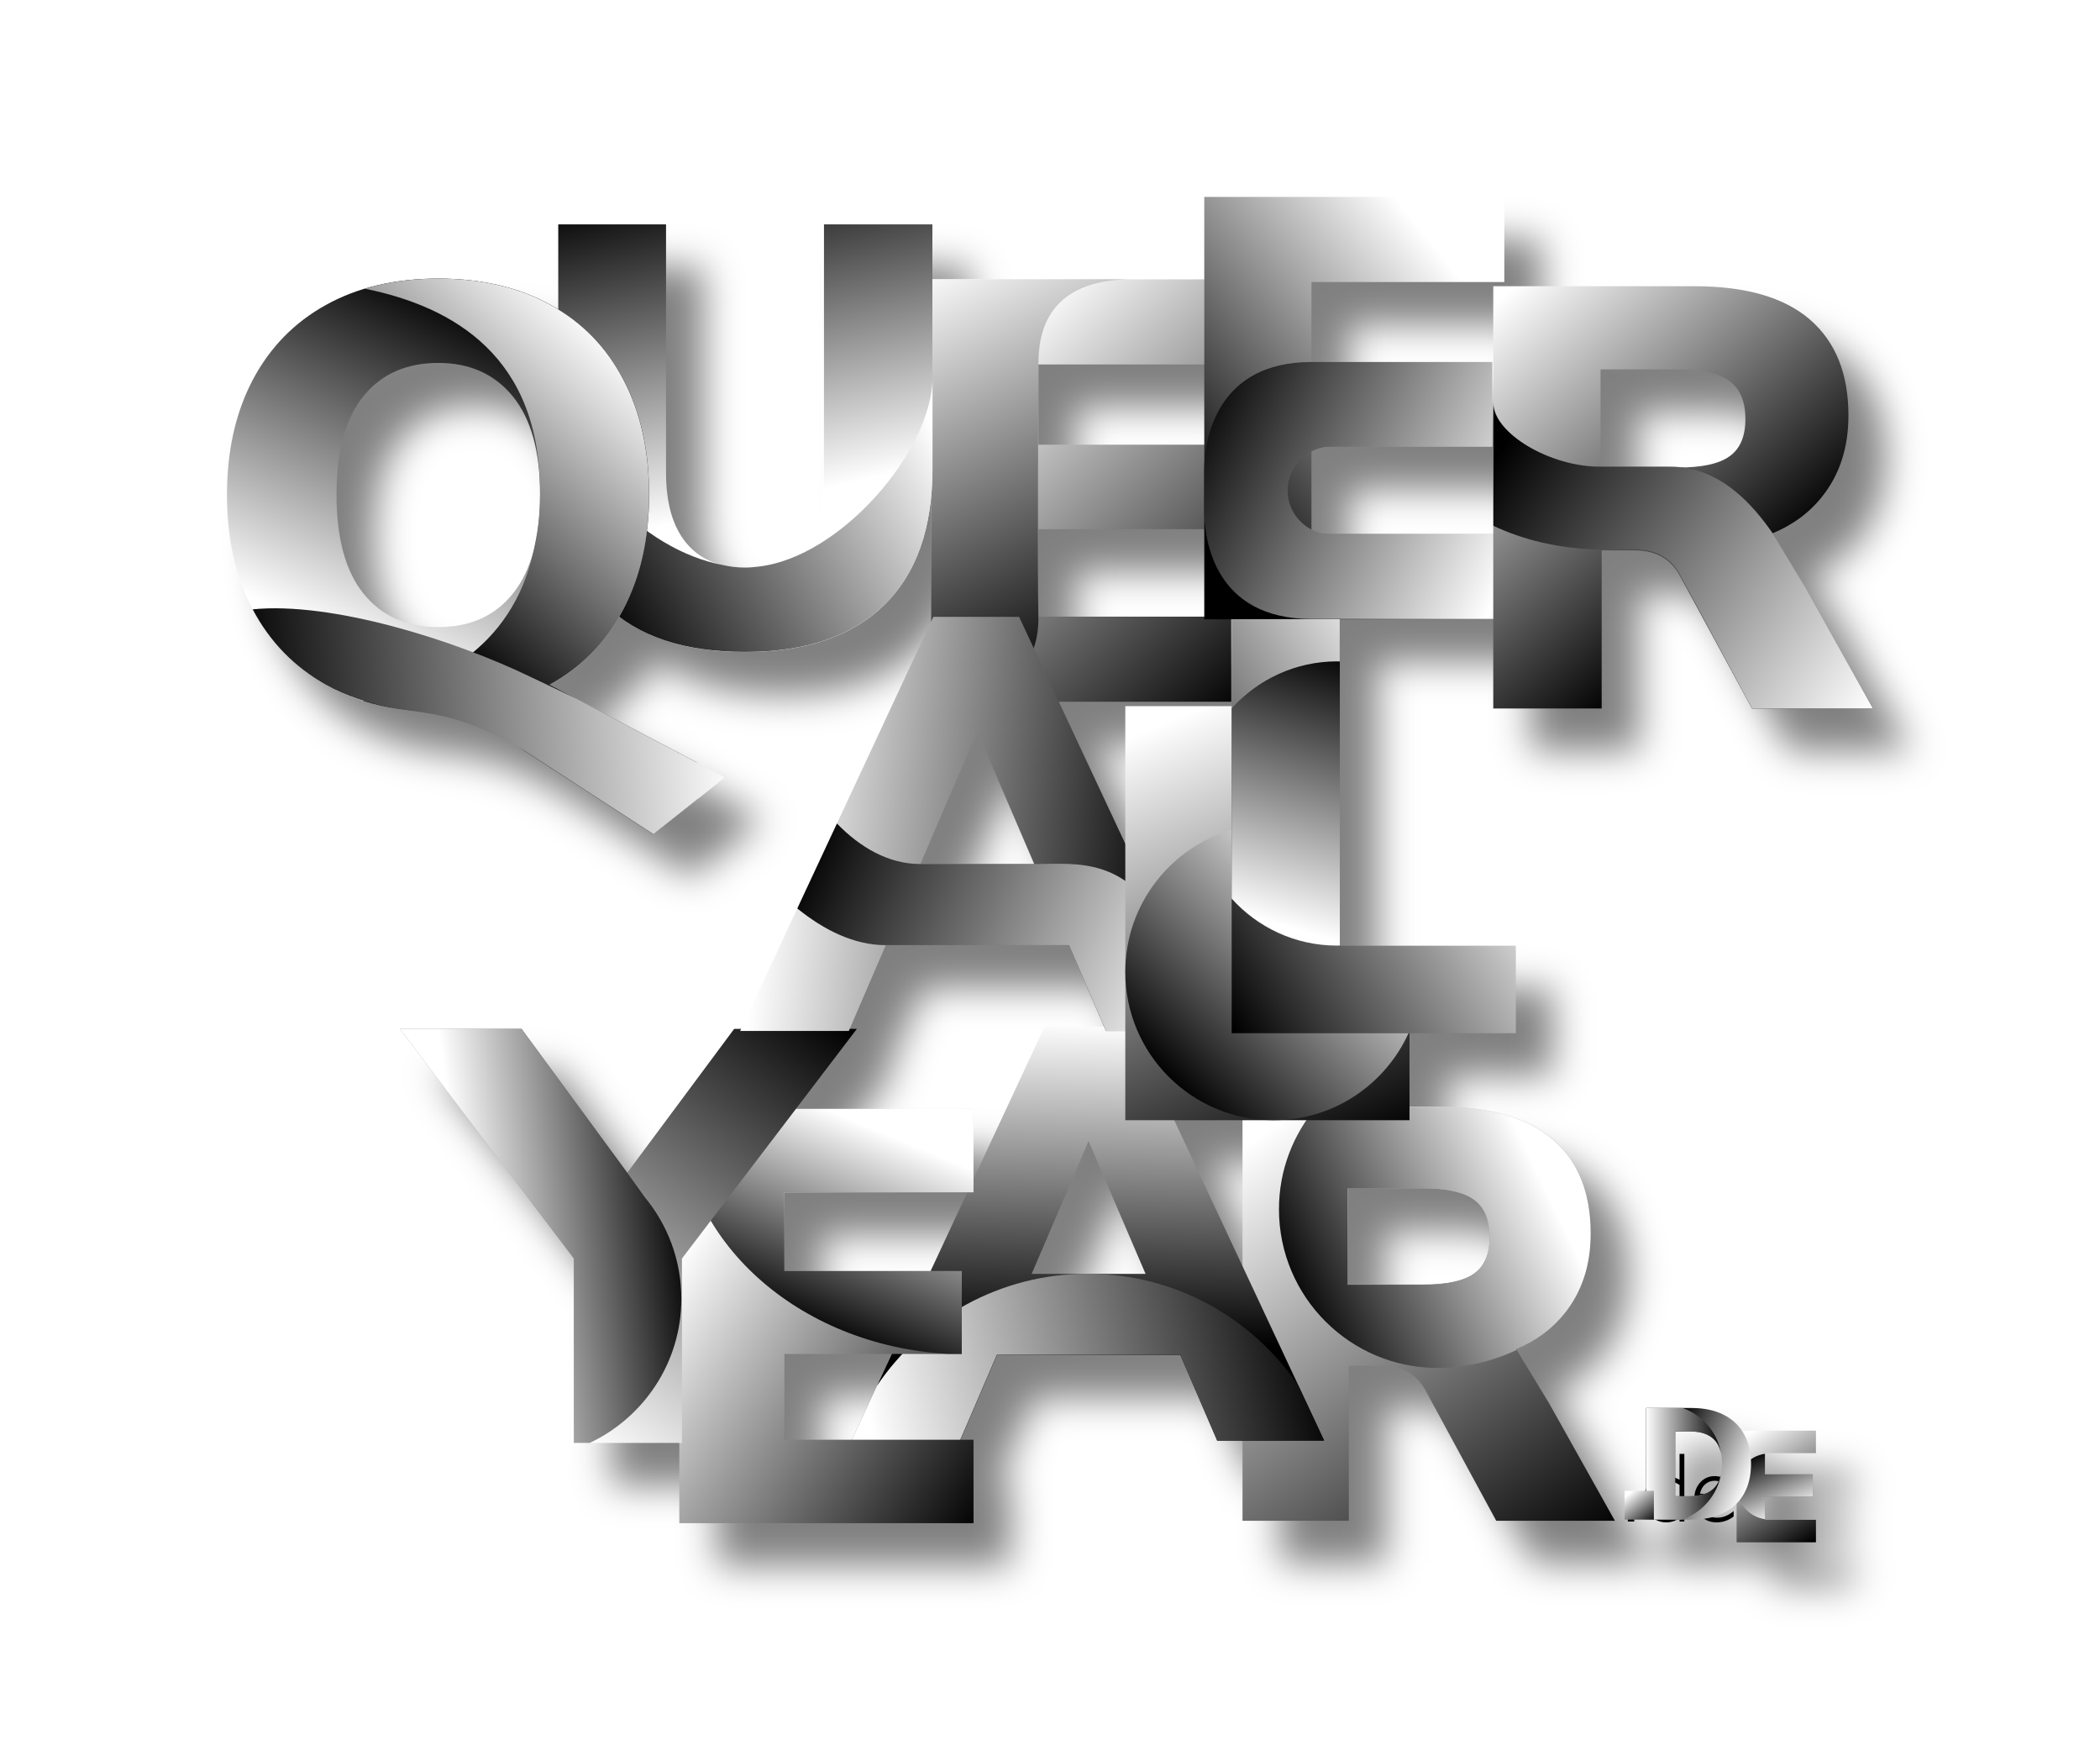
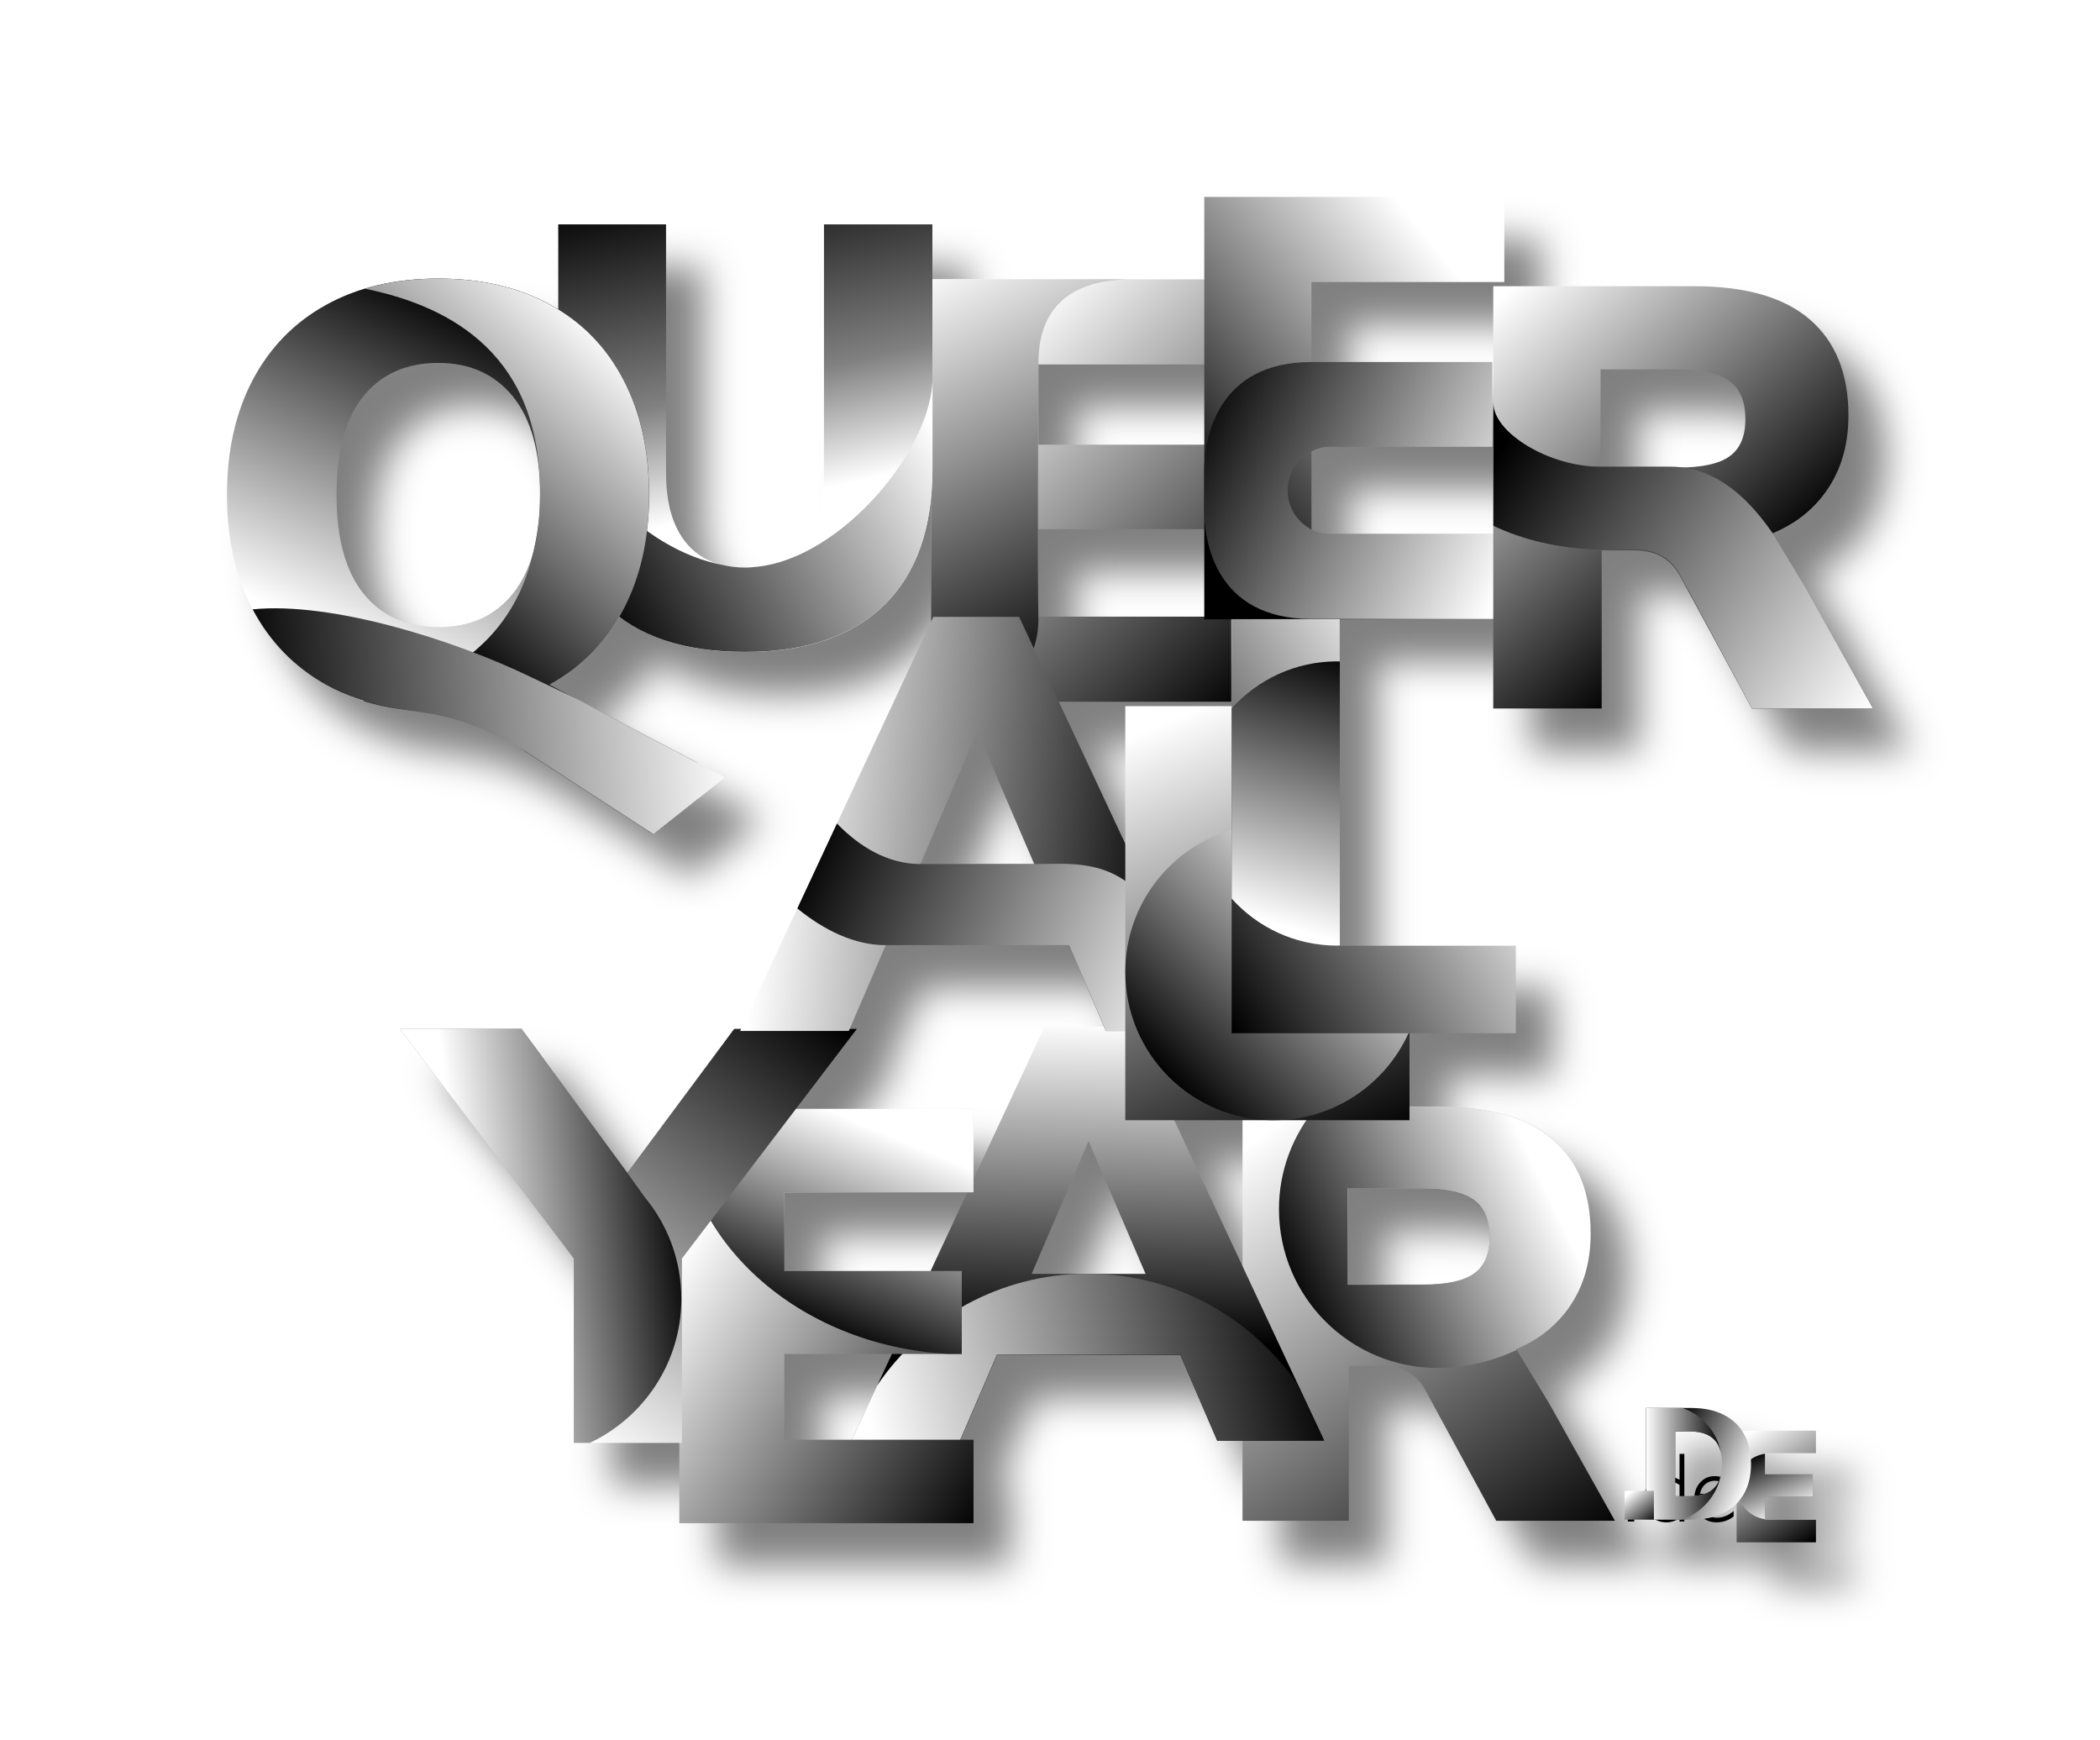
<svg xmlns="http://www.w3.org/2000/svg" version="1.1" id="svgdocument" x="0px" y="0px" viewBox="0 0 168.329 139.383" xml:space="preserve" width="168.329" height="139.383">
  <defs id="defs191">
    <filter style="color-interpolation-filters:sRGB" id="filterShadow">
      <feFlood flood-opacity="0.498" flood-color="rgb(0,0,0)" result="flood" id="feFlood1277" />
      <feComposite in="flood" in2="SourceGraphic" operator="in" result="composite1" id="feComposite1279" />
      <feGaussianBlur in="composite1" stdDeviation="1.5" result="blur" id="feGaussianBlur1281" />
      <feOffset dx="3" dy="3.4" result="offset" id="feOffset1283" />
      <feComposite in="SourceGraphic" in2="offset" operator="over" result="composite2" id="finalComposite" />
    </filter>
  </defs>
  <style type="text/css" id="style2">
	.l00{fill:url(#L00);}
	.l01{fill:url(#L01);}
	.e30{fill:url(#E30);}
	.e31{fill:url(#E31);}
	.d00{fill:url(#D00);}
	.d01{fill:url(#D01);}
	.p00{fill:url(#P00);}
	.r11{fill:url(#R11);}
	.r10{fill:url(#R10);}
	.a10{fill:url(#A10);}
	.a11{fill:url(#A11);}
	.e21{fill:url(#E21);}
	.e20{fill:url(#E20);}
	.y00{fill:url(#Y00);}
	.y01{fill:url(#Y01);}
	.l10{fill:url(#L10);}
	.l11{fill:url(#L11);}
	.a00{fill:url(#A00);}
	.a01{fill:url(#A01);}
	.r01{fill:url(#R01);}
	.r00{fill:url(#R00);}
	.e01{fill:url(#E01);}
	.e00{fill:url(#E00);}
	.e10{fill:url(#E10);}
	.e11{fill:url(#E11);}
	.u00{fill:url(#U00);}
	.u01{fill:url(#U01);}
	.q00{fill:url(#Q00);}
	.q01{fill:url(#Q01);}
	.q02{fill:url(#Q02);}
  </style>
  <linearGradient id="L00" gradientUnits="userSpaceOnUse" x1="229.388" y1="18.36" x2="244.648" y2="53.855">
    <stop offset="0" style="stop-color:#FFFFFF" id="stop4" />
    <stop offset="0.5" style="stop-color:#808080" id="stop1773" />
    <stop offset="1" style="stop-color:#000000" id="stop6" />
  </linearGradient>
  <linearGradient id="L01" gradientUnits="userSpaceOnUse" x1="249.704" y1="29.134" x2="232.952" y2="46.052">
    <stop offset="0" style="stop-color:#FFFFFF" id="stop10" />
    <stop offset="0.5" style="stop-color:#808080" id="stop1778" />
    <stop offset="1" style="stop-color:#000000" id="stop12" />
  </linearGradient>
  <linearGradient id="E30" gradientUnits="userSpaceOnUse" x1="480.374" y1="17.429" x2="501.107" y2="49.181">
    <stop offset="0" style="stop-color:#FFFFFF" id="stop16" />
    <stop offset="0.5" style="stop-color:#808080" id="stop1783" />
    <stop offset="1" style="stop-color:#000000" id="stop18" />
  </linearGradient>
  <linearGradient id="E31" gradientUnits="userSpaceOnUse" x1="493.929" y1="41.553" x2="485.519" y2="21.835">
    <stop offset="0" style="stop-color:#FFFFFF" id="stop22" />
    <stop offset="0.5" style="stop-color:#808080" id="stop1788" />
    <stop offset="1" style="stop-color:#000000" id="stop24" />
  </linearGradient>
  <linearGradient id="D00" gradientUnits="userSpaceOnUse" x1="471.218" y1="41.283" x2="445.636" y2="30.392">
    <stop offset="0" style="stop-color:#FFFFFF" id="stop28" />
    <stop offset="0.5" style="stop-color:#808080" id="stop1793" />
    <stop offset="1" style="stop-color:#000000" id="stop30" />
  </linearGradient>
  <linearGradient id="D01" gradientUnits="userSpaceOnUse" x1="441.047" y1="32.437" x2="463.872" y2="32.437">
    <stop offset="0" style="stop-color:#FFFFFF" id="stop34" />
    <stop offset="0.5" style="stop-color:#808080" id="stop1798" />
    <stop offset="1" style="stop-color:#000000" id="stop36" />
  </linearGradient>
  <linearGradient id="P00" gradientUnits="userSpaceOnUse" x1="428.456" y1="41.323" x2="435.85" y2="50.457">
    <stop offset="0" style="stop-color:#FFFFFF" id="stop40" />
    <stop offset="0.5" style="stop-color:#808080" id="stop1803" />
    <stop offset="1" style="stop-color:#000000" id="stop42" />
  </linearGradient>
  <linearGradient id="R11" gradientUnits="userSpaceOnUse" x1="418.207" y1="20.708" x2="397.782" y2="30.574">
    <stop offset="0" style="stop-color:#FFFFFF" id="stop46" />
    <stop offset="0.5" style="stop-color:#808080" id="stop1808" />
    <stop offset="1" style="stop-color:#000000" id="stop48" />
  </linearGradient>
  <linearGradient id="R10" gradientUnits="userSpaceOnUse" x1="395.587" y1="17.896" x2="420.889" y2="53.145">
    <stop offset="0" style="stop-color:#FFFFFF" id="stop52" />
    <stop offset="0.5" style="stop-color:#808080" id="stop1813" />
    <stop offset="1" style="stop-color:#000000" id="stop54" />
  </linearGradient>
  <linearGradient id="A10" gradientUnits="userSpaceOnUse" x1="373.592" y1="15.205" x2="372.997" y2="41.371">
    <stop offset="0" style="stop-color:#FFFFFF" id="stop58" />
    <stop offset="0.5" style="stop-color:#808080" id="stop1818" />
    <stop offset="1" style="stop-color:#000000" id="stop60" />
  </linearGradient>
  <linearGradient id="A11" gradientUnits="userSpaceOnUse" x1="355.028" y1="48.004" x2="391.673" y2="40.413">
    <stop offset="0" style="stop-color:#FFFFFF" id="stop64" />
    <stop offset="0.5" style="stop-color:#808080" id="stop1823" />
    <stop offset="1" style="stop-color:#000000" id="stop66" />
  </linearGradient>
  <linearGradient id="E21" gradientUnits="userSpaceOnUse" x1="344.552" y1="16.84" x2="338.011" y2="32.699">
    <stop offset="0" style="stop-color:#FFFFFF" id="stop70" />
    <stop offset="0.5" style="stop-color:#808080" id="stop1828" />
    <stop offset="1" style="stop-color:#000000" id="stop72" />
  </linearGradient>
  <linearGradient id="E20" gradientUnits="userSpaceOnUse" x1="330.586" y1="25.654" x2="358.141" y2="42.9">
    <stop offset="0" style="stop-color:#FFFFFF" id="stop76" />
    <stop offset="0.5" style="stop-color:#808080" id="stop1833" />
    <stop offset="1" style="stop-color:#000000" id="stop78" />
  </linearGradient>
  <linearGradient id="Y00" gradientUnits="userSpaceOnUse" x1="296.778" y1="41.522" x2="320.925" y2="9.473">
    <stop offset="0" style="stop-color:#FFFFFF" id="stop82" />
    <stop offset="0.5" style="stop-color:#808080" id="stop1838" />
    <stop offset="1" style="stop-color:#000000" id="stop84" />
  </linearGradient>
  <linearGradient id="Y01" gradientUnits="userSpaceOnUse" x1="297.56" y1="32.743" x2="315.401" y2="30.364">
    <stop offset="0" style="stop-color:#FFFFFF" id="stop88" />
    <stop offset="0.5" style="stop-color:#808080" id="stop1843" />
    <stop offset="1" style="stop-color:#000000" id="stop90" />
  </linearGradient>
  <linearGradient id="L10" gradientUnits="userSpaceOnUse" x1="277.587" y1="26.968" x2="252.873" y2="42.062">
    <stop offset="0" style="stop-color:#FFFFFF" id="stop94" />
    <stop offset="0.5" style="stop-color:#808080" id="stop1848" />
    <stop offset="1" style="stop-color:#000000" id="stop96" />
  </linearGradient>
  <linearGradient id="L11" gradientUnits="userSpaceOnUse" x1="259.22" y1="39.994" x2="265.689" y2="18.099">
    <stop offset="0" style="stop-color:#FFFFFF" id="stop100" />
    <stop offset="0.5" style="stop-color:#808080" id="stop1853" />
    <stop offset="1" style="stop-color:#000000" id="stop102" />
  </linearGradient>
  <linearGradient id="A00" gradientUnits="userSpaceOnUse" x1="191.356" y1="31.469" x2="224.423" y2="35.046">
    <stop offset="0" style="stop-color:#FFFFFF" id="stop106" />
+     <stop offset="0.5" style="stop-color:#808080" />
    <stop offset="1" style="stop-color:#000000" id="stop108" />
  </linearGradient>
  <linearGradient id="A01" gradientUnits="userSpaceOnUse" x1="226.263" y1="46.806" x2="194.748" y2="33.205">
    <stop offset="0" style="stop-color:#FFFFFF" id="stop112" />
+     <stop offset="0.5" style="stop-color:#808080" />
    <stop offset="1" style="stop-color:#000000" id="stop114" />
  </linearGradient>
  <linearGradient id="R01" gradientUnits="userSpaceOnUse" x1="176.778" y1="47.953" x2="146.213" y2="28.185">
    <stop offset="0" style="stop-color:#FFFFFF" id="stop118" />
+     <stop offset="0.5" style="stop-color:#808080" />
    <stop offset="1" style="stop-color:#000000" id="stop120" />
  </linearGradient>
  <linearGradient id="R00" gradientUnits="userSpaceOnUse" x1="144.162" y1="18.112" x2="164.398" y2="40.836">
    <stop offset="0" style="stop-color:#FFFFFF" id="stop124" />
+     <stop offset="0.5" style="stop-color:#808080" />
    <stop offset="1" style="stop-color:#000000" id="stop126" />
  </linearGradient>
  <linearGradient id="E11" gradientUnits="userSpaceOnUse" x1="141.794" y1="44.015" x2="116.017" y2="31.822">
    <stop offset="0" style="stop-color:#FFFFFF" id="stop130" />
+     <stop offset="0.5" style="stop-color:#808080" />
    <stop offset="1" style="stop-color:#000000" id="stop132" />
  </linearGradient>
  <linearGradient id="E10" gradientUnits="userSpaceOnUse" x1="138.962" y1="24.19" x2="116.821" y2="42.053">
    <stop offset="0" style="stop-color:#FFFFFF" id="stop136" />
+     <stop offset="0.5" style="stop-color:#808080" />
    <stop offset="1" style="stop-color:#000000" id="stop138" />
  </linearGradient>
  <linearGradient id="E00" gradientUnits="userSpaceOnUse" x1="90.666" y1="22.619" x2="114.917" y2="47.899">
    <stop offset="0" style="stop-color:#FFFFFF" id="stop142" />
+     <stop offset="0.5" style="stop-color:#808080" />
    <stop offset="1" style="stop-color:#000000" id="stop144" />
  </linearGradient>
  <linearGradient id="E01" gradientUnits="userSpaceOnUse" x1="87.254" y1="14.851" x2="102.811" y2="45.622">
    <stop offset="0" style="stop-color:#FFFFFF" id="stop148" />
+     <stop offset="0.5" style="stop-color:#808080" />
    <stop offset="1" style="stop-color:#000000" id="stop150" />
  </linearGradient>
  <linearGradient id="U00" gradientUnits="userSpaceOnUse" x1="71.453" y1="45.433" x2="63.551" y2="11.189">
    <stop offset="0.229" style="stop-color:#FFFFFF" id="stop154" />
+     <stop offset="0.5" style="stop-color:#808080" />
    <stop offset="1" style="stop-color:#000000" id="stop156" />
  </linearGradient>
  <linearGradient id="U01" gradientUnits="userSpaceOnUse" x1="80.414" y1="28.694" x2="53.418" y2="43.679">
    <stop offset="0" style="stop-color:#FFFFFF" id="stop160" />
+     <stop offset="0.5" style="stop-color:#808080" />
    <stop offset="1" style="stop-color:#000000" id="stop162" />
  </linearGradient>
  <linearGradient id="Q00" gradientUnits="userSpaceOnUse" x1="30.247" y1="47.617" x2="42.372" y2="21.651">
    <stop offset="0" style="stop-color:#FFFFFF" id="stop166" />
+     <stop offset="0.5" style="stop-color:#808080" />
    <stop offset="1" style="stop-color:#000000" id="stop168" />
  </linearGradient>
  <linearGradient id="Q01" gradientUnits="userSpaceOnUse" x1="48.957" y1="24.411" x2="30.126" y2="44.245">
    <stop offset="0" style="stop-color:#FFFFFF" id="stop172" />
-     <stop offset="0.181" style="stop-color:#D6D6D6" id="stop174" />
    <stop offset="0.589" style="stop-color:#6E6E6E" id="stop176" />
    <stop offset="1" style="stop-color:#000000" id="stop178" />
  </linearGradient>
  <linearGradient id="Q02" gradientUnits="userSpaceOnUse" x1="53.365" y1="48.67" x2="14.358" y2="52.102">
    <stop offset="0" style="stop-color:#FFFFFF" id="stop182" />
    <stop offset="0.5" style="stop-color:#808080" id="stop1896" />
    <stop offset="1" style="stop-color:#000000" id="stop184" />
  </linearGradient>
  <g id="mainGroup" style="filter:url(#filterShadow)" transform="translate(-6.574399,7.234424)">
    <g id="wordYEAR" transform="matrix(0.9805947,0,0,0.9805947,-261.9826,66.4215)" style="stroke-width:1.02">
      <g id="letterR1" style="stroke-width:1.02" transform="translate(-18.71173,-0.1871173)">
        <path d="m 419.21,39.76 5.38,9.6 h -9.7 l -5.86,-10.8 c -0.74,-1.25 -1.9,-1.87 -3.5,-1.87 h -2.69 v 12.67 h -8.69 V 15.52 h 16.13 c 4.1,0 7.18,0.89 9.24,2.66 2.06,1.78 3.1,4.34 3.1,7.7 0,2.56 -0.7,4.73 -2.11,6.5 -1.02,1.29 -2.35,2.27 -3.99,2.95 m -3.43,-6.18 c 0.85,-0.61 1.27,-1.6 1.27,-2.98 0,-1.41 -0.42,-2.42 -1.27,-3.05 -0.85,-0.62 -2.25,-0.94 -4.2,-0.94 h -6.14 v 7.87 h 6.14 c 1.95,0.01 3.35,-0.29 4.2,-0.9 z" class="r10" id="path1914" style="fill:url(#R10);stroke-width:1.02" />
        <path d="m 416.55,35.4 -0.04,-0.06 c 1.63,-0.67 2.96,-1.66 3.99,-2.95 1.41,-1.78 2.11,-3.94 2.11,-6.5 0,-3.36 -1.03,-5.93 -3.1,-7.7 -2.06,-1.78 -5.14,-2.66 -9.24,-2.66 H 400.2 c -1.91,2.26 -3.07,5.18 -3.07,8.37 0,7.16 5.81,12.97 12.97,12.97 2.25,-0.01 4.47,-0.53 6.45,-1.47 z m -13.81,-5.34 v -7.87 h 6.14 c 1.95,0 3.35,0.31 4.2,0.94 0.85,0.62 1.27,1.64 1.27,3.05 0,1.38 -0.42,2.37 -1.27,2.98 -0.85,0.61 -2.25,0.91 -4.2,0.91 h -6.14 z" class="r11" id="path1916" style="fill:url(#R11);stroke-width:1.02" />
      </g>
      <g id="letterA1" transform="translate(-10.02624,-6.736223)" style="stroke-width:1.02">
        <path d="m 383.4,49.36 -3.02,-7.01 H 365.4 l -3.02,7.01 h -8.88 l 15.79,-33.84 h 7.01 l 15.84,33.84 z M 368.23,35.73 h 9.31 l -4.66,-10.85 z" class="a10" id="path1919" style="fill:url(#A10);stroke-width:1.02" />
        <path d="m 390.03,44.86 c -3.74,-5.51 -10.05,-9.14 -17.22,-9.14 -7.17,0 -13.5,3.63 -17.23,9.16 l -2.09,4.47 h 8.88 l 3.02,-7.01 h 14.98 l 3.02,7.01 h 2.96 5.78 z" class="a11" id="path1921" style="fill:url(#A11);stroke-width:1.02" />
      </g>
      <g id="letterE2" style="stroke-width:1.02">
        <path d="M 329.4,49.36 V 15.52 h 24.05 v 6.82 h -15.46 v 6.43 h 14.5 v 6.77 h -14.5 v 7.01 h 15.46 v 6.82 H 329.4 Z" class="e20" id="path1924" style="fill:url(#E20);stroke-width:1.02" />
        <path d="m 329.45,15.65 c 0,10.57 9.67,19.21 21.89,19.88 h 1.15 v -6.77 h -14.5 v -6.43 h 15.46 v -6.82 h -24 c 0,0.05 0,0.1 0,0.14 z" class="e21" id="path1926" style="fill:url(#E21);stroke-width:1.02" />
      </g>
      <g id="letterY0" transform="translate(14.46565,-6.549106)" style="stroke-width:1.02">
        <path d="m 329.45,15.52 -14.3,18.77 v 15.07 h -8.83 V 34.29 L 292.1,15.52 h 9.94 l 8.64,11.76 8.74,-11.76 z" class="y00" id="path1929" style="fill:url(#Y00);stroke-width:1.02" />
        <path d="m 310.68,27.28 -8.64,-11.76 h -9.94 l 14.21,18.77 v 15.07 h 1.3 c 4.42,-2.09 7.49,-6.57 7.49,-11.78 0,-3.15 -1.12,-6.04 -2.98,-8.29" class="y01" id="path1931" style="fill:url(#Y01);stroke-width:1.02" />
      </g>
    </g>
    <g id="wordQUEER" transform="translate(6,-3.8146973e-6)">
      <g id="letterE0" transform="translate(-12.84404,-0.3669725)">
        <path d="M 88.06,49.36 V 15.52 h 24.05 v 6.82 H 96.65 v 6.43 h 14.5 v 6.77 h -14.5 v 7.01 h 15.46 v 6.82 H 88.06 Z" class="e00" id="path1961" style="fill:url(#E00)" />
        <path d="m 96.65,42.54 c -0.08,-3.27 0,-17.63 0,-20.21 0,-2.58 0.74,-6.82 7.58,-6.82 H 88.06 v 33.84 c 6.88,-0.01 8.67,-3.54 8.59,-6.81 z" class="e01" id="path1963" style="fill:url(#E01)" />
      </g>
      <g id="letterU0" transform="translate(-6.778025,-4.770642)">
        <path d="M 55.92,46.04 C 53.38,43.54 52.1,39.9 52.1,35.1 V 15.52 h 8.64 v 19.92 c 0,2.43 0.54,4.3 1.63,5.62 1.09,1.31 2.66,1.97 4.7,1.97 2.05,0 3.62,-0.66 4.7,-1.97 1.09,-1.31 1.63,-3.18 1.63,-5.62 V 15.52 h 8.69 V 35.1 c 0,4.77 -1.29,8.41 -3.86,10.92 -2.58,2.51 -6.3,3.77 -11.16,3.77 -4.88,0 -8.6,-1.25 -11.15,-3.75 z" class="u00" id="path1966" style="fill:url(#U00)" />
        <path d="m 55.92,46.04 c 2.54,2.5 6.26,3.74 11.16,3.74 4.86,0 8.58,-1.26 11.16,-3.77 2.58,-2.51 3.86,-6.15 3.86,-10.92 v -7.28 c 0,5.71 -7.28,14.41 -14.01,15.14 -0.33,0.04 -0.66,0.07 -1.01,0.07 -0.64,0 -1.22,-0.07 -1.77,-0.2 -6.5,-1.2 -13.21,-8.13 -13.21,-15 v 7.28 c 0.01,4.8 1.28,8.45 3.82,10.94 z" class="u01" id="path1968" style="fill:url(#U01)" />
      </g>
      <g id="letterQ0" transform="translate(5.538462)">
        <path d="m 53.14,55.06 -5.74,4.55 -12.83,-8.3 c -1.26,-0.74 -2.64,-1.52 -4.4,-1.52 -3.46,0 -6.46,-0.71 -9,-2.14 -2.54,-1.42 -4.5,-3.44 -5.88,-6.05 -1.38,-2.61 -2.06,-5.67 -2.06,-9.19 0,-3.52 0.69,-6.58 2.06,-9.19 1.38,-2.61 3.34,-4.62 5.88,-6.02 2.54,-1.41 5.54,-2.11 9,-2.11 3.46,0 6.46,0.7 9,2.11 2.54,1.41 4.5,3.42 5.86,6.02 1.36,2.61 2.04,5.67 2.04,9.19 0,3.49 -0.69,6.54 -2.06,9.17 -1.38,2.62 -3.34,4.64 -5.9,6.05 m -2.94,-7.32 c 1.44,-1.81 2.16,-4.44 2.16,-7.9 0,-3.46 -0.73,-6.08 -2.18,-7.87 -1.46,-1.79 -3.45,-2.69 -5.98,-2.69 -2.56,0 -4.56,0.89 -6,2.66 -1.44,1.78 -2.16,4.41 -2.16,7.9 0,3.49 0.72,6.13 2.16,7.92 1.44,1.79 3.44,2.69 6,2.69 2.56,0 4.56,-0.9 6,-2.71 z" class="q00" id="path1971" style="fill:url(#Q00)" />
        <path d="M 50.88,53.86 39.1,47.63 c 2.56,-1.41 4.53,-3.42 5.9,-6.05 1.38,-2.62 2.06,-5.68 2.06,-9.17 0,-3.52 -0.68,-6.58 -2.04,-9.19 -1.36,-2.61 -3.31,-4.62 -5.86,-6.02 -2.54,-1.41 -5.54,-2.11 -9,-2.11 -2.13,0 -4.09,0.27 -5.88,0.81 7.08,1.44 14.15,5.44 14.04,16.52 0,1.07 -0.08,2.06 -0.22,2.97 -0.01,0.1 -0.03,0.2 -0.05,0.3 -0.03,0.15 -0.05,0.29 -0.08,0.44 -1.48,8.28 -7.66,11.53 -13.82,12.81 1.82,0.57 3.82,0.85 6,0.85 1.76,0 3.14,0.78 4.4,1.52 l 12.83,8.3 3.6,-2.85 z" class="q01" id="path1973" style="fill:url(#Q01)" />
        <path d="M 37.15,52.98 47.4,59.61 53.14,55.06 41.3,48.79 c -1.31,-0.62 -2.58,-1.22 -3.7,-1.76 -6.18,-3 -16.03,-6.07 -22.31,-5.43 1.38,2.61 3.34,4.62 5.88,6.05 1.59,0.89 3.36,1.47 5.3,1.84 2.75,0.51 5.31,0.3 10.68,3.49 z" class="q02" id="path1975" style="fill:url(#Q02)" />
      </g>
      <g id="letterE1" transform="translate(-19.61468,-6.972477)">
        <path d="M 116.72,49.36 V 15.52 h 24.05 v 6.82 h -15.46 v 6.43 h 14.5 v 6.77 h -14.5 v 7.01 h 15.46 v 6.82 h -24.05 z" class="e10" id="path1956" style="fill:url(#E10)" />
        <path d="m 127.16,42.54 c -0.08,0.01 -0.16,0.02 -0.24,0.02 -1.94,0 -3.52,-1.57 -3.52,-3.52 0,-1.95 1.57,-3.52 3.52,-3.52 0.08,0 0.15,0.02 0.22,0.02 v -0.02 h 12.66 v -6.77 h -14.5 c -7.55,0 -8.59,6.13 -8.59,8.74 v 3.12 c 0,2.49 0.89,8.73 8.59,8.73 h 15.46 v -6.82 h -13.6 z" class="e11" id="path1958" style="fill:url(#E11)" />
      </g>
      <g id="letterR0" transform="translate(-25.10092,0.1834862)">
        <path d="m 170.43,39.76 5.38,9.6 h -9.7 l -5.86,-10.8 c -0.74,-1.25 -1.9,-1.87 -3.5,-1.87 h -2.69 v 12.67 h -8.69 V 15.52 h 16.13 c 4.1,0 7.18,0.89 9.24,2.66 2.06,1.78 3.1,4.34 3.1,7.7 0,2.56 -0.7,4.73 -2.11,6.5 -1.02,1.29 -2.35,2.27 -3.99,2.95 m -3.43,-6.18 c 0.85,-0.61 1.27,-1.6 1.27,-2.98 0,-1.41 -0.42,-2.42 -1.27,-3.05 -0.85,-0.62 -2.25,-0.94 -4.2,-0.94 h -6.14 v 7.87 h 6.14 c 1.95,0.01 3.35,-0.29 4.2,-0.9 z" class="r00" id="path1951" style="fill:url(#R00)" />
        <path d="m 154.06,36.63 h 2.69 c 1.6,0 2.77,0.63 3.5,1.88 l 5.86,10.85 h 9.7 l -5.38,-9.64 -2.69,-4.44 c -1.47,-2.09 -4.09,-5.3 -8.18,-5.3 h -5.59 c -4.05,0.03 -8.59,-2.69 -8.59,-5.1 v 9.84 c 2.36,1.11 5.22,1.85 8.68,1.91 z" class="r01" id="path1953" style="fill:url(#R01)" />
      </g>
    </g>
    <g id="woldALL" transform="matrix(0.9805947,0,0,0.9805947,-144.294,27.16525)" style="stroke-width:1.02">
      <g id="letterA0" style="stroke-width:1.02" transform="translate(25.44796,-0.1871173)">
        <path d="m 218.81,49.36 -3.02,-7.01 h -14.98 l -3.02,7.01 h -8.88 L 204.7,15.52 h 7.01 l 15.84,33.84 z M 203.64,35.73 h 9.31 l -4.66,-10.85 z" class="a00" id="path1945" style="fill:url(#A00);stroke-width:1.02" />
        <path d="m 218.81,49.36 h 8.74 l -3.56,-7.62 c -3.16,-6.75 -7.52,-6.02 -11.03,-6.02 h -9.31 c -2.65,0.01 -4.99,-1.41 -6.83,-3.31 l -3.24,6.94 c 2.22,1.8 4.68,3 7.23,3 h 14.98 z" class="a01" id="path1947" style="fill:url(#A01);stroke-width:1.02" />
      </g>
      <g id="letterL0" style="stroke-width:1.02" transform="translate(16.27921,7.110458)">
        <path d="M 229.56,49.36 V 15.52 h 8.83 v 26.69 h 14.4 v 7.15 z" class="l00" id="path1935" style="fill:url(#L00);stroke-width:1.02" />
        <path d="M 252.73,42.21 H 238.39 V 25.58 c -5.09,1.44 -8.83,6.11 -8.83,11.66 0,6.7 5.43,12.12 12.12,12.12 4.93,0 9.15,-2.94 11.05,-7.15 z" class="l01" id="path1937" style="fill:url(#L01);stroke-width:1.02" />
      </g>
      <g id="letterL1" transform="translate(-2.485207)" style="stroke-width:1.02">
        <path d="M 257.02,49.36 V 15.52 h 8.83 v 26.69 h 14.4 v 7.15 z" class="l10" id="path1940" style="fill:url(#L10);stroke-width:1.02" />
        <path d="m 257.02,38.36 c 2.13,2.36 5.19,3.84 8.62,3.84 0.07,0 0.14,-0.01 0.22,-0.01 V 18.98 c -0.07,0 -0.14,-0.01 -0.22,-0.01 -3.42,0 -6.49,1.49 -8.62,3.84 z" class="l11" id="path1942" style="fill:url(#L11);stroke-width:1.02" />
      </g>
    </g>
    <g style="stroke-width:2.808" transform="matrix(0.3561384,0,0,0.3561384,-21.92761,83.90396)" id="wordDEthin">
      <g aria-label=".de" style="font-style:normal;font-variant:normal;font-weight:300;font-stretch:normal;font-size:22.299px;line-height:1.25;font-family:'Gill Sans';-inkscape-font-specification:'Gill Sans, Light';font-variant-ligatures:normal;font-variant-caps:normal;font-variant-numeric:normal;font-feature-settings:normal;text-align:start;letter-spacing:0px;word-spacing:0px;writing-mode:lr-tb;text-anchor:start;fill:#000000;fill-opacity:1;stroke:none;stroke-width:10.621" id="text2941">
        <path d="m 447.849,84.302 v 2.167 h -1.448 v -2.167 z" style="stroke-width:10.621" id="path3402" />
        <path d="m 459.129,71.259 v 15.211 h -1.078 v -0.784 q -1.372,0.98 -2.962,0.98 -2.134,0 -3.604,-1.503 -1.459,-1.513 -1.459,-3.713 0,-2.232 1.437,-3.713 1.448,-1.481 3.626,-1.481 1.383,0 2.962,0.806 V 71.259 Z m -1.078,13.447 v -6.467 q -1.437,-0.936 -2.918,-0.936 -1.731,0 -2.853,1.154 -1.121,1.143 -1.121,2.929 0,1.818 1.198,3.027 1.198,1.209 2.994,1.209 1.394,0 2.7,-0.915 z" style="stroke-width:10.621" id="path3404" />
        <path d="m 470.398,81.09 h -7.894 q -0.033,0.261 -0.033,0.523 0,1.677 1.198,2.842 1.198,1.165 2.831,1.165 1.905,0 3.724,-1.492 v 1.209 q -1.72,1.328 -3.854,1.328 -2.167,0 -3.582,-1.503 -1.415,-1.503 -1.415,-3.822 0,-2.199 1.307,-3.637 1.307,-1.448 3.288,-1.448 1.862,0 3.147,1.307 1.285,1.296 1.285,3.528 z m -7.752,-0.86 h 6.489 q -0.566,-2.929 -3.168,-2.929 -1.23,0 -2.134,0.773 -0.893,0.762 -1.187,2.156 z" style="stroke-width:10.621" id="path3406" />
      </g>
    </g>
    <g id="wordDE" transform="matrix(0.2643846,0,0,0.2643846,23.91011,101.4978)" style="stroke-width:3.782">
      <g id="letterE3" style="stroke-width:3.782" transform="translate(-17.21151,6.870724)">
        <path d="M 478.15,49.36 V 15.52 h 24.05 v 6.82 h -15.46 v 6.43 h 14.5 v 6.77 h -14.5 v 7.01 h 15.46 v 6.82 h -24.05 z" class="e30" id="path1900" style="fill:url(#E30);stroke-width:3.782" />
        <path d="m 486.74,42.36 v -6.82 h 14.5 v -6.77 h -14.5 v -6.24 c -4.86,0.72 -8.59,4.88 -8.59,9.92 0,5.04 3.73,9.18 8.59,9.91 z" class="e31" id="path1902" style="fill:url(#E31);stroke-width:3.782" />
      </g>
      <g id="letterD0" style="stroke-width:3.782" transform="translate(-7.564737)">
        <path d="m 441.05,15.52 h 13.78 c 3.74,0 6.97,0.67 9.67,2.02 2.7,1.34 4.78,3.29 6.22,5.83 1.44,2.54 2.16,5.56 2.16,9.05 0,3.52 -0.71,6.55 -2.14,9.1 -1.43,2.55 -3.49,4.49 -6.19,5.83 -2.71,1.34 -5.95,2.02 -9.72,2.02 h -13.78 z m 13.15,26.73 c 3.33,0 5.81,-0.82 7.44,-2.45 1.63,-1.63 2.45,-4.1 2.45,-7.39 0,-3.3 -0.82,-5.75 -2.45,-7.37 -1.63,-1.62 -4.11,-2.42 -7.44,-2.42 h -4.32 v 19.63 z" class="d00" id="path1905" style="fill:url(#D00);stroke-width:3.782" />
        <path d="m 463.84,35.25 c -0.35,1.91 -1.08,3.44 -2.2,4.56 -1.63,1.63 -4.11,2.45 -7.44,2.45 h -4.32 V 22.62 h 4.32 c 3.33,0 5.81,0.81 7.44,2.42 1.16,1.15 1.9,2.73 2.23,4.72 -0.98,-6.64 -5.6,-12.08 -11.77,-14.25 h -11.05 v 33.84 h 10.83 c 6.21,-2.08 10.9,-7.48 11.96,-14.1 z" class="d01" id="path1907" style="fill:url(#D01);stroke-width:3.782" />
      </g>
      <g id="letterP0" style="stroke-width:3.782">
        <path id="path1910" class="p00" d="m 426.98,40.62 h 8.88 v 8.74 h -8.88 z" style="fill:url(#P00);stroke-width:3.782" />
      </g>
    </g>
  </g>
</svg>
